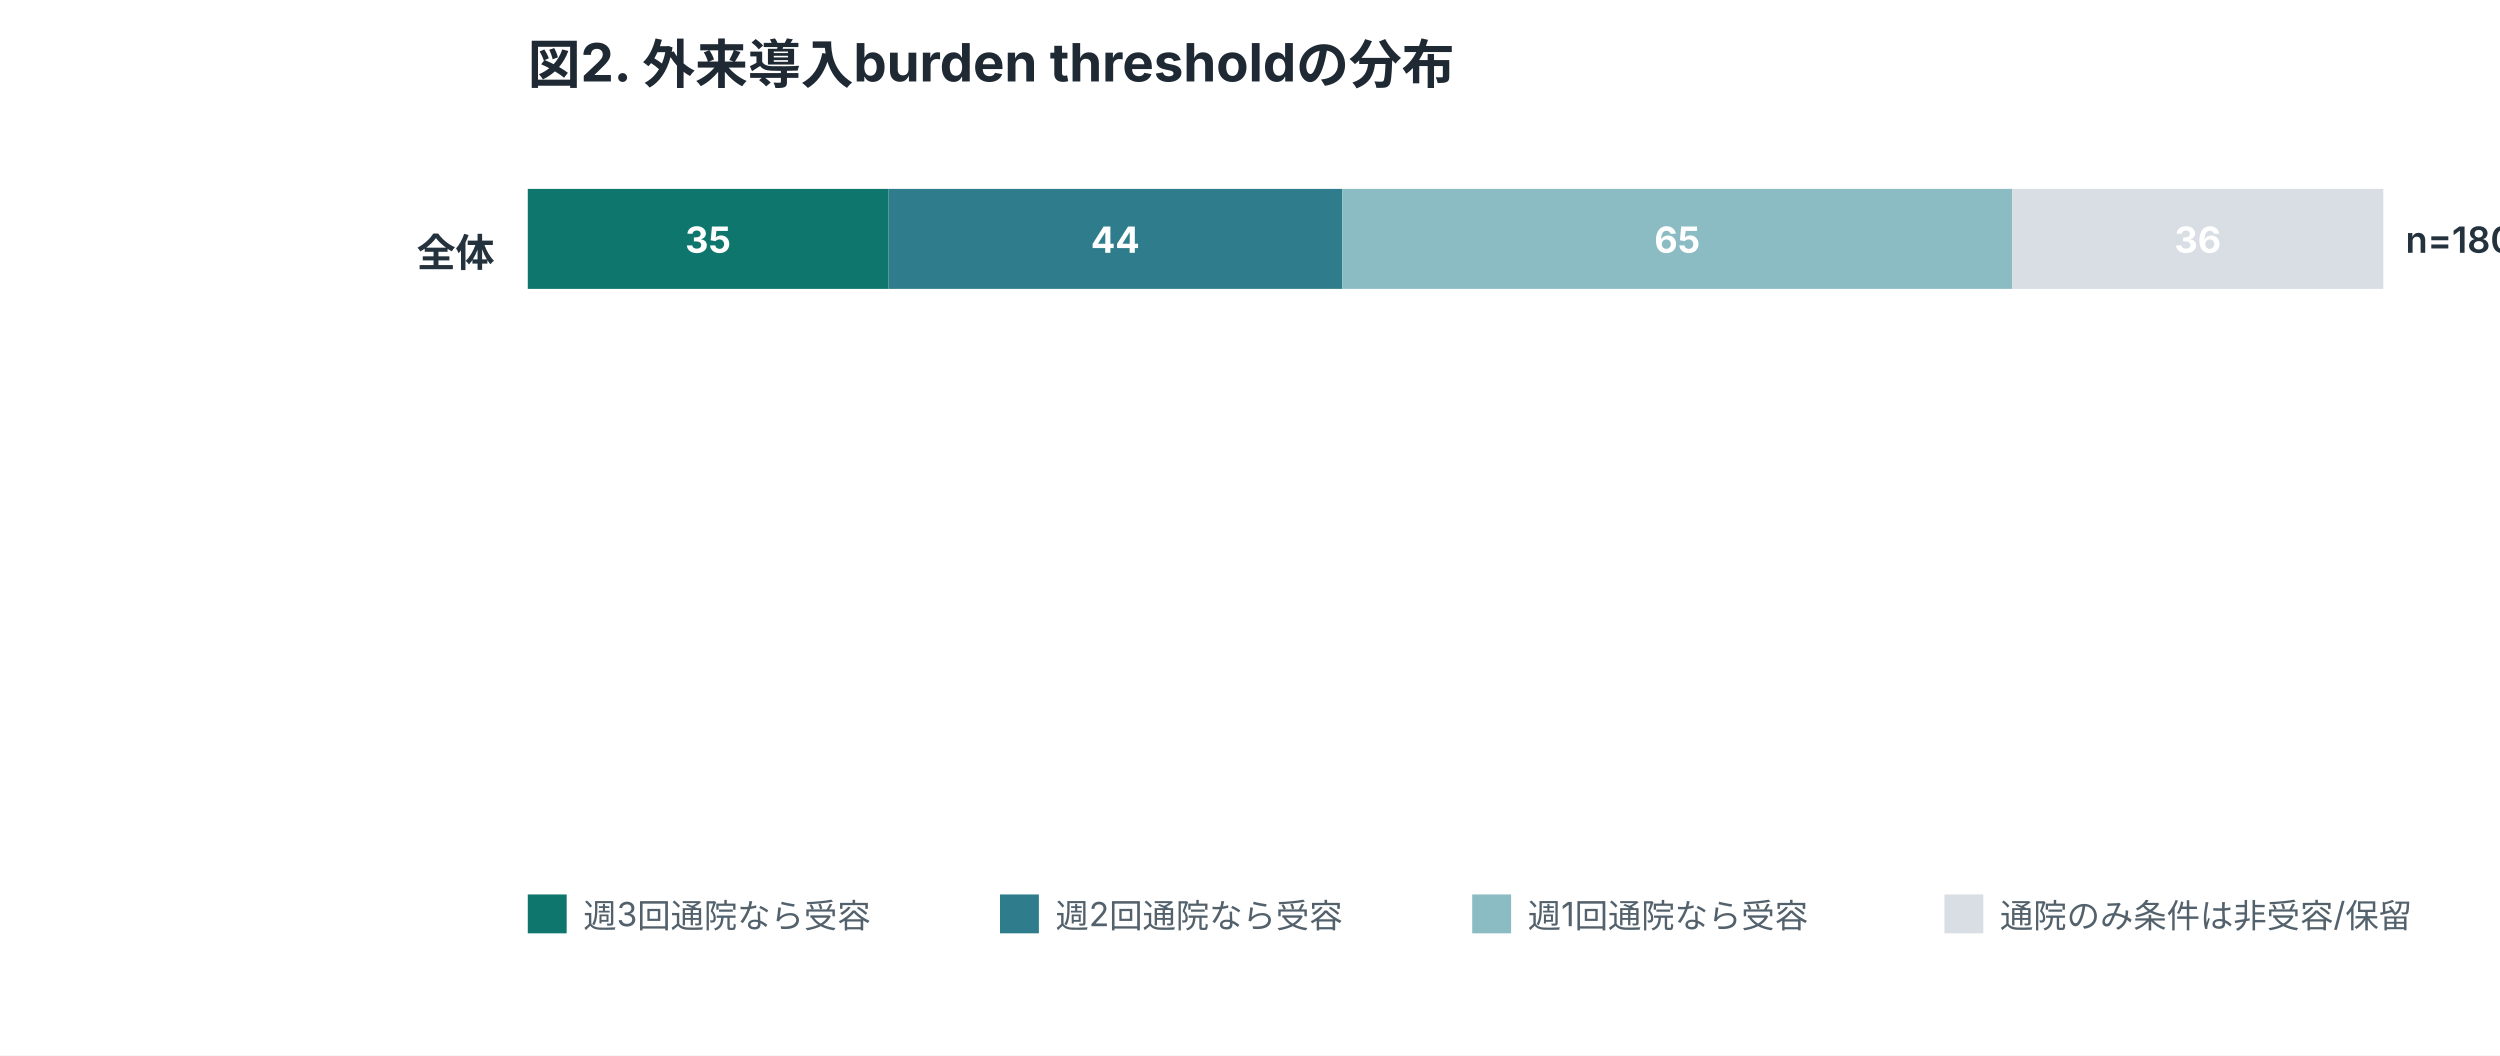
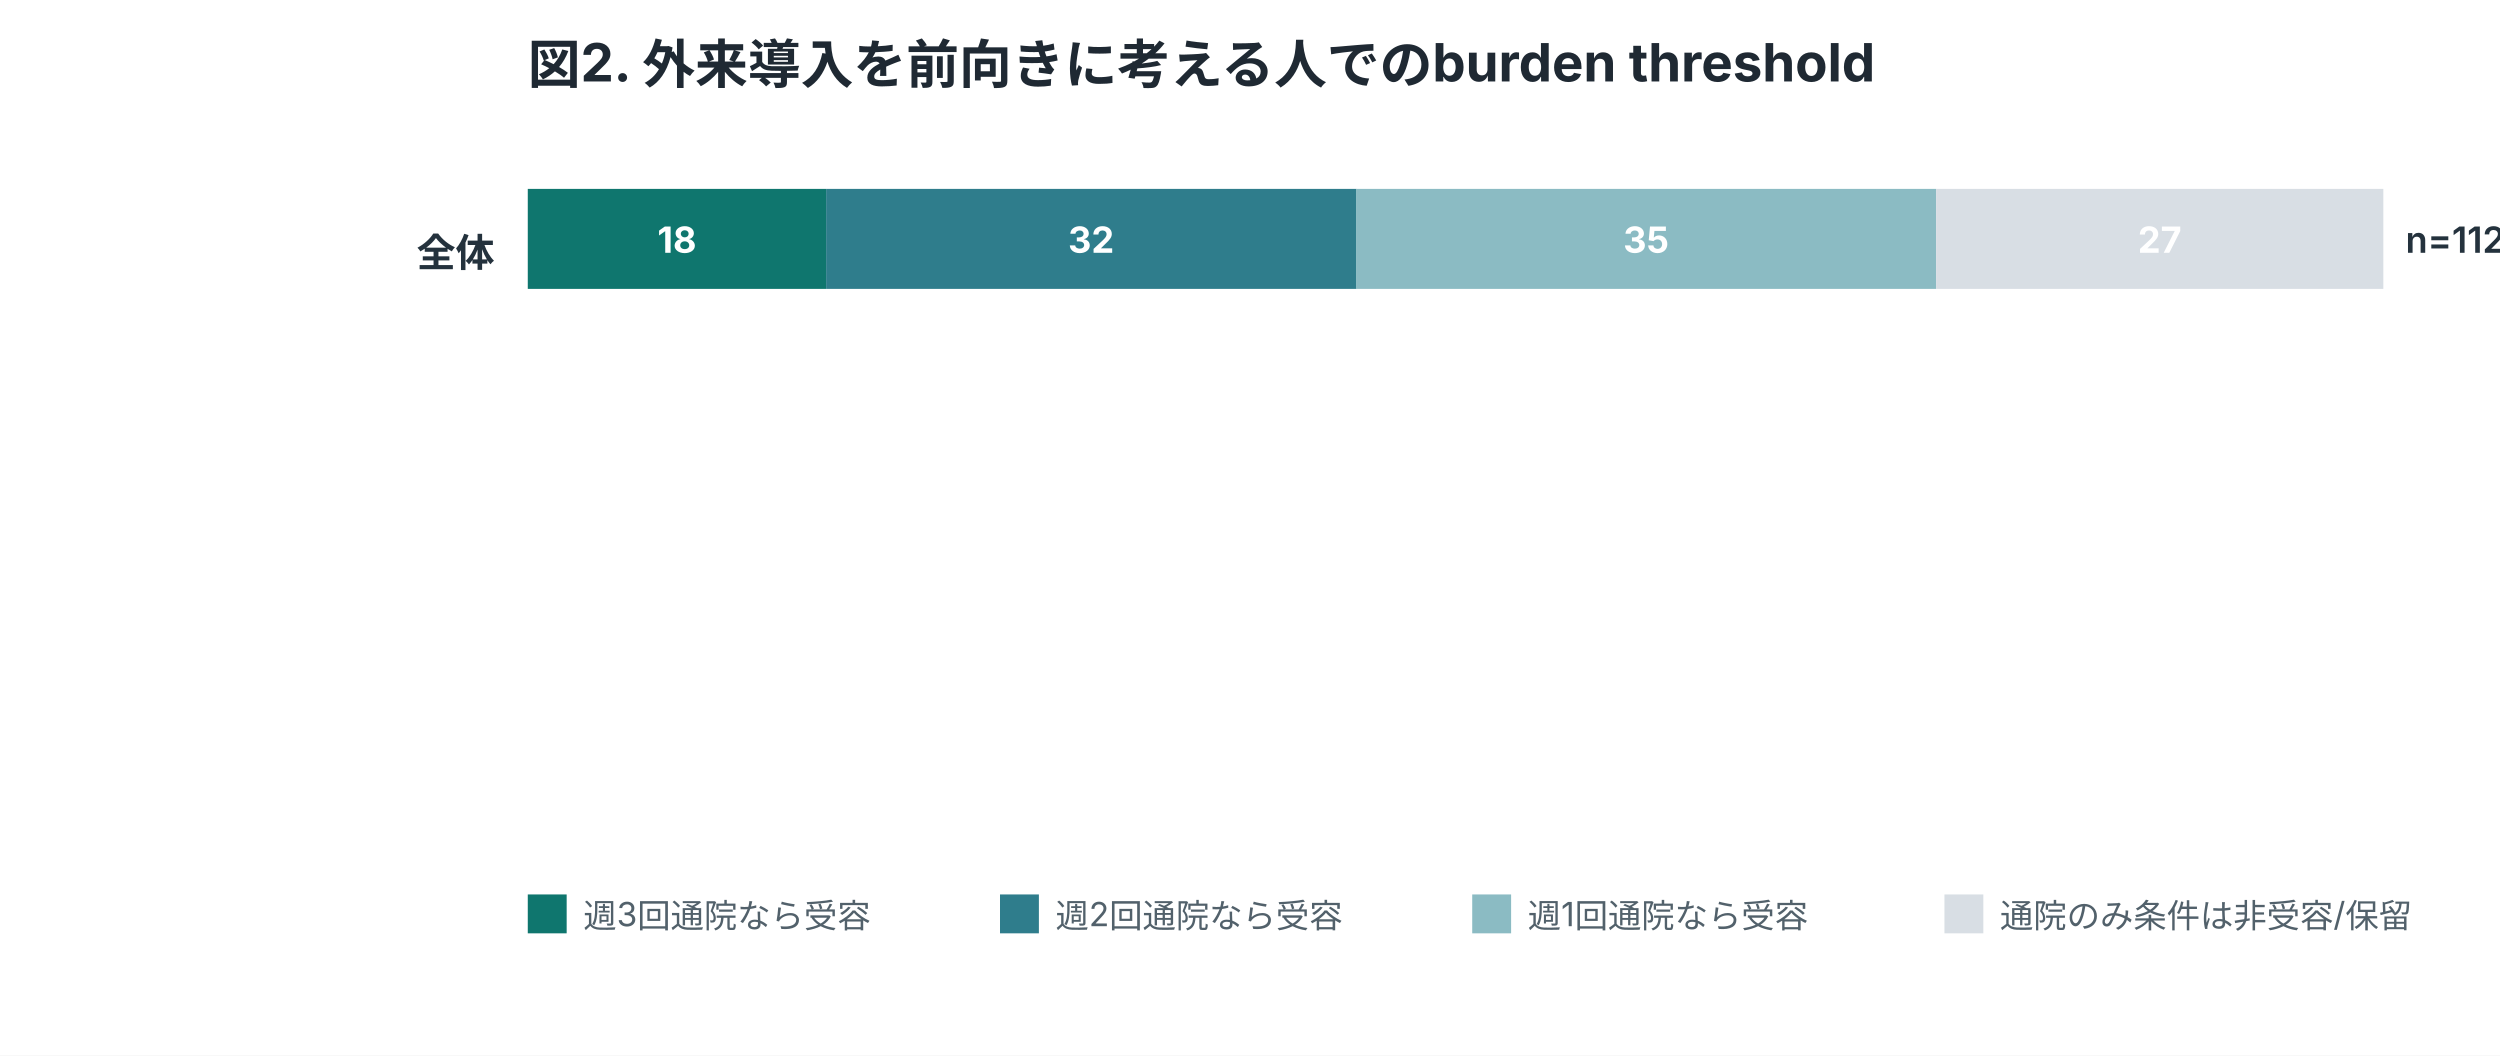
<svg xmlns="http://www.w3.org/2000/svg" width="900" height="380" viewBox="0 0 900 380" role="img">
  <style>
.title{font:700 19px -apple-system,BlinkMacSystemFont,"Segoe UI",sans-serif;fill:#1f2933}
.label{font:600 14px -apple-system,BlinkMacSystemFont,"Segoe UI",sans-serif;fill:#24323d}
.num{font:600 13px -apple-system,BlinkMacSystemFont,"Segoe UI",sans-serif;fill:#24323d}
.axis,.legend,.note{font:12px -apple-system,BlinkMacSystemFont,"Segoe UI",sans-serif;fill:#52616b}
.inside{font:700 13px -apple-system,BlinkMacSystemFont,"Segoe UI",sans-serif;fill:white}
.big{font:700 34px -apple-system,BlinkMacSystemFont,"Segoe UI",sans-serif;fill:#1f2933}
</style>
  <rect width="100%" height="100%" fill="white" />
-   <text x="190" y="30" class="title">図2. 外来導入burden thresholdの分布</text>
+   <text x="190" y="30" class="title">図2. 外来導入を前向きに考える人でのburden threshold</text>
  <text x="178" y="96" text-anchor="end" class="label">全体</text>
-   <rect x="190.0" y="68" width="129.9" height="36" fill="#0f766e" />
-   <text x="254.9" y="91" text-anchor="middle" class="inside">35</text>
-   <rect x="319.9" y="68" width="163.3" height="36" fill="#2f7d8c" />
-   <text x="401.5" y="91" text-anchor="middle" class="inside">44</text>
-   <rect x="483.2" y="68" width="241.2" height="36" fill="#8bbbc3" />
-   <text x="603.8" y="91" text-anchor="middle" class="inside">65</text>
-   <rect x="724.4" y="68" width="133.6" height="36" fill="#d8dee4" />
-   <text x="791.2" y="91" text-anchor="middle" class="inside">36</text>
-   <text x="866" y="91" class="num">n=180</text>
+   <rect x="190.0" y="68" width="107.4" height="36" fill="#0f766e" />
+   <text x="243.7" y="91" text-anchor="middle" class="inside">18</text>
+   <rect x="297.4" y="68" width="190.9" height="36" fill="#2f7d8c" />
+   <text x="392.8" y="91" text-anchor="middle" class="inside">32</text>
+   <rect x="488.2" y="68" width="208.8" height="36" fill="#8bbbc3" />
+   <text x="592.6" y="91" text-anchor="middle" class="inside">35</text>
+   <rect x="697.0" y="68" width="161.0" height="36" fill="#d8dee4" />
+   <text x="777.5" y="91" text-anchor="middle" class="inside">27</text>
+   <text x="866" y="91" class="num">n=112</text>
  <rect x="190" y="322" width="14" height="14" fill="#0f766e" />
  <text x="210" y="334" class="legend">週3回通院なら受容</text>
  <rect x="360" y="322" width="14" height="14" fill="#2f7d8c" />
  <text x="380" y="334" class="legend">週2回通院なら受容</text>
  <rect x="530" y="322" width="14" height="14" fill="#8bbbc3" />
  <text x="550" y="334" class="legend">週1回通院なら受容</text>
  <rect x="700" y="322" width="14" height="14" fill="#d8dee4" />
  <text x="720" y="334" class="legend">通院のみ条件は非受容/保留</text>
</svg>
